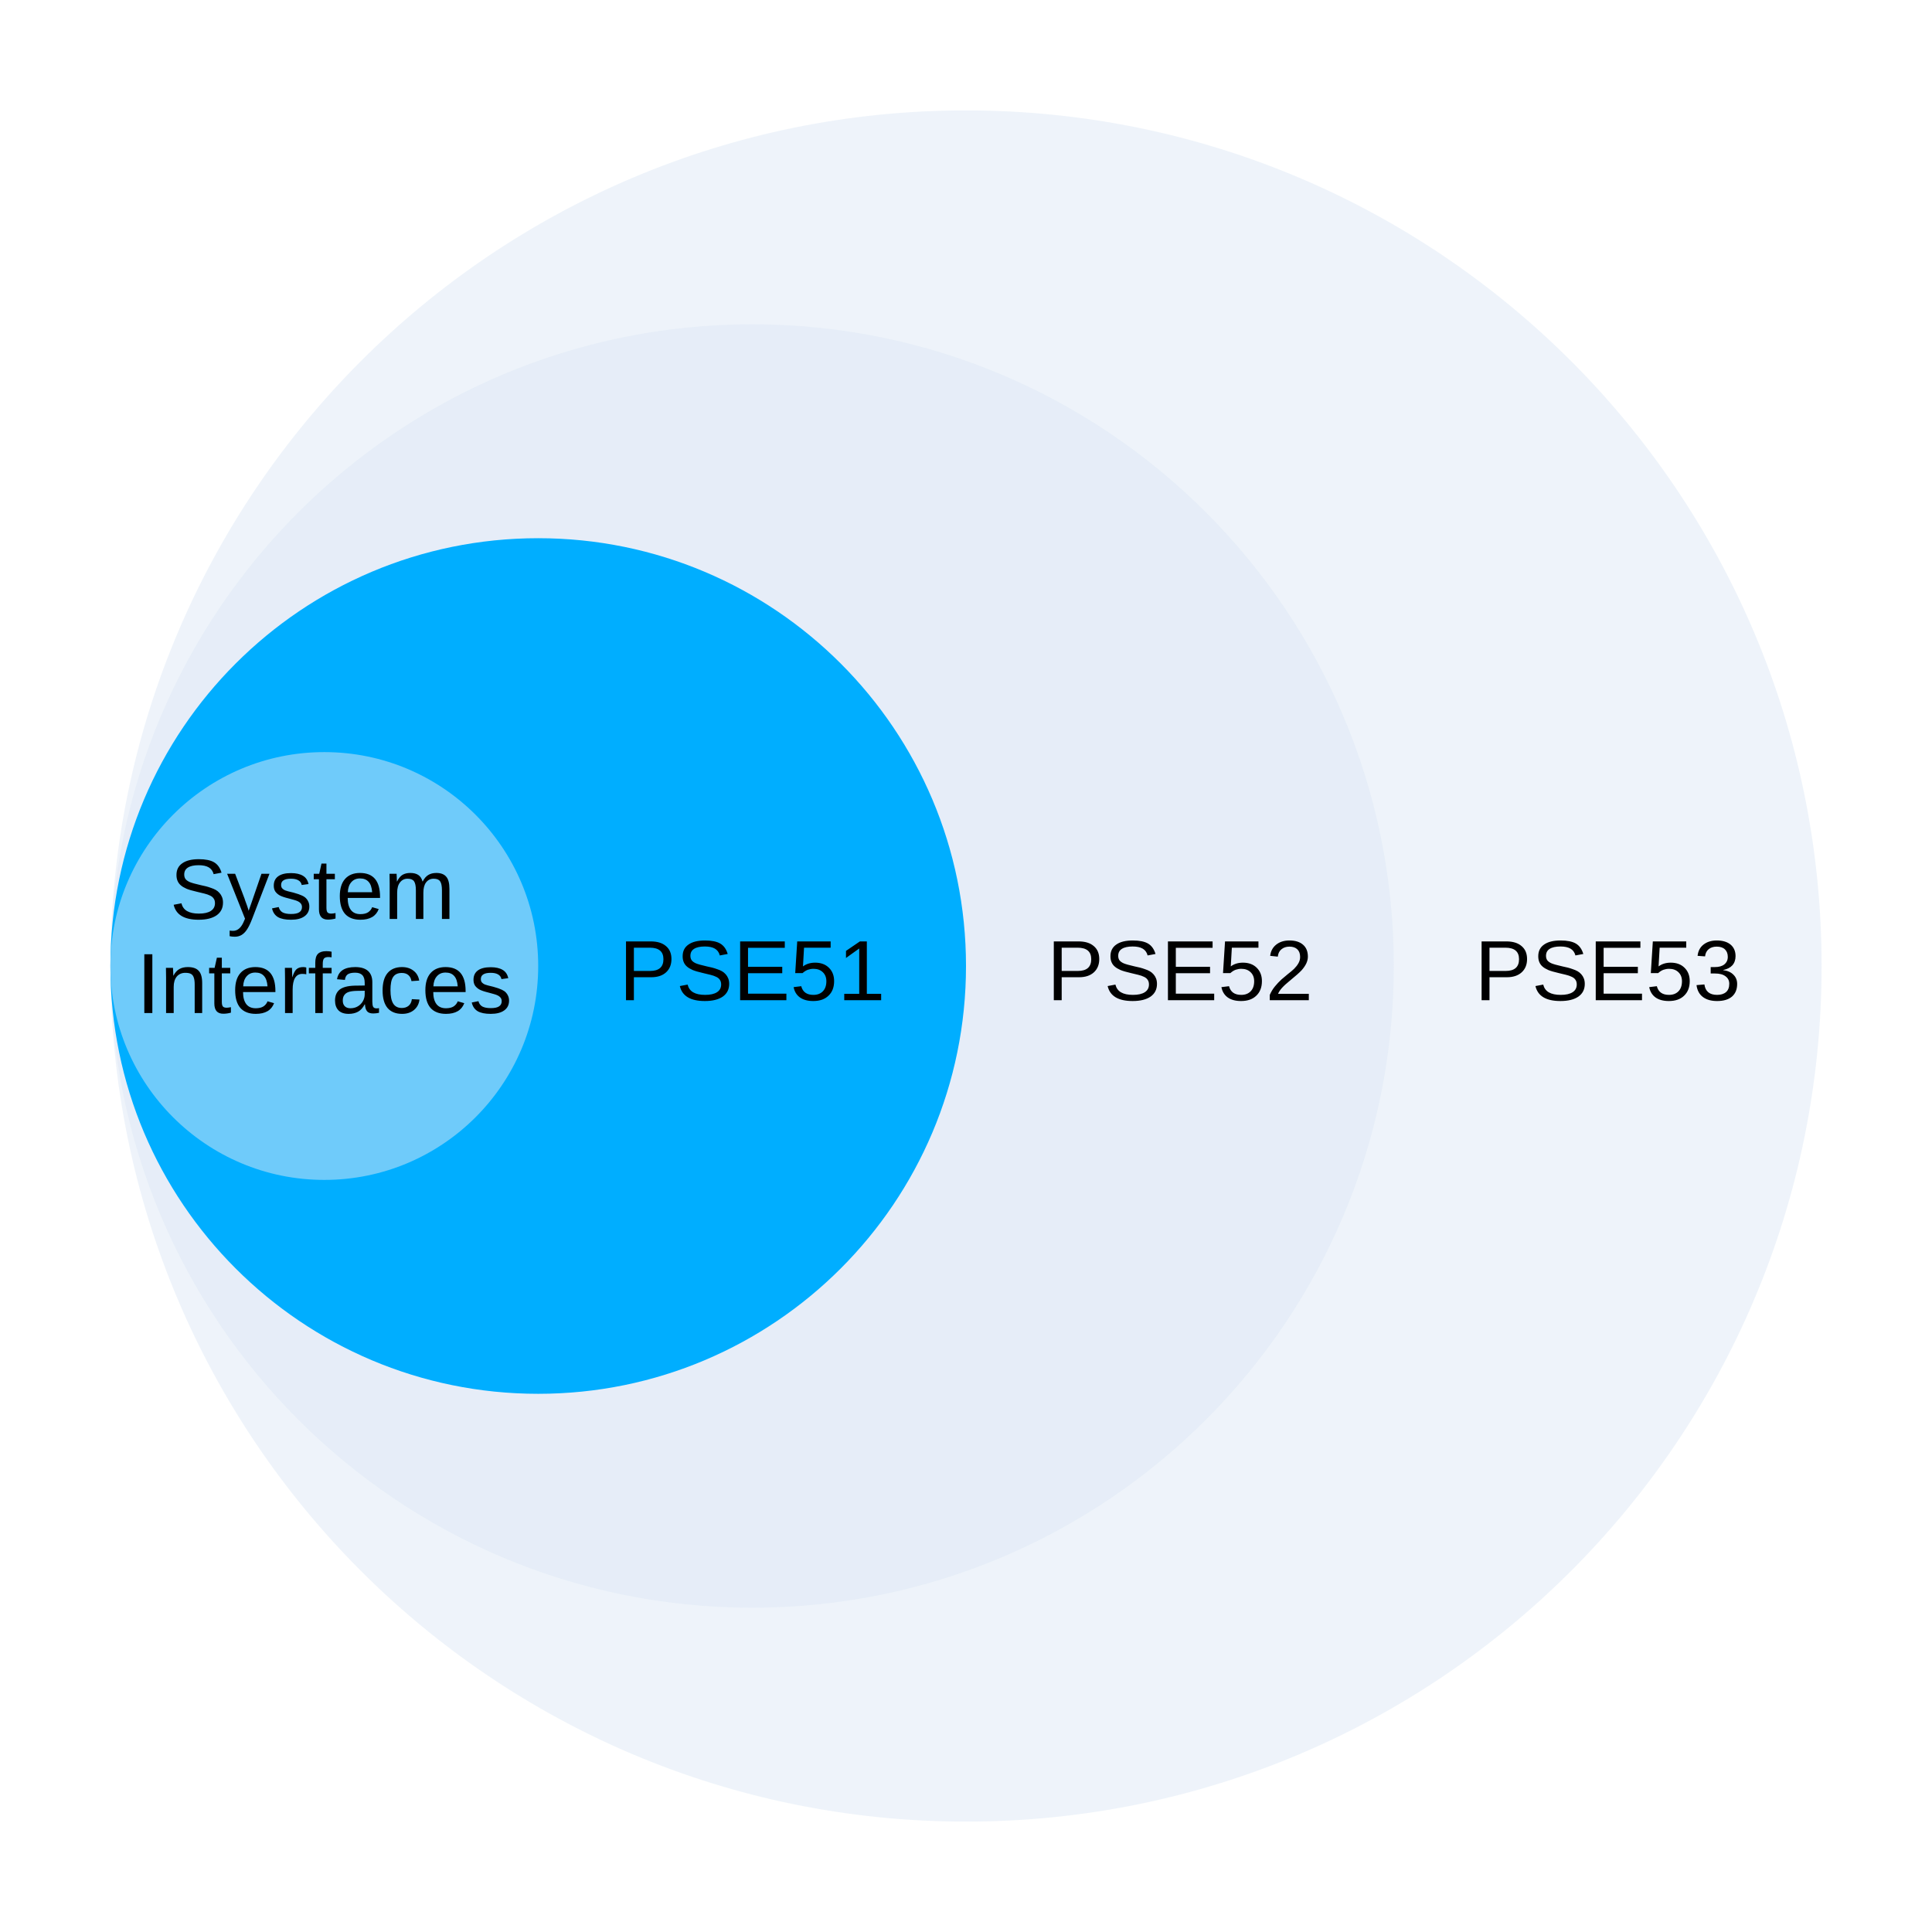
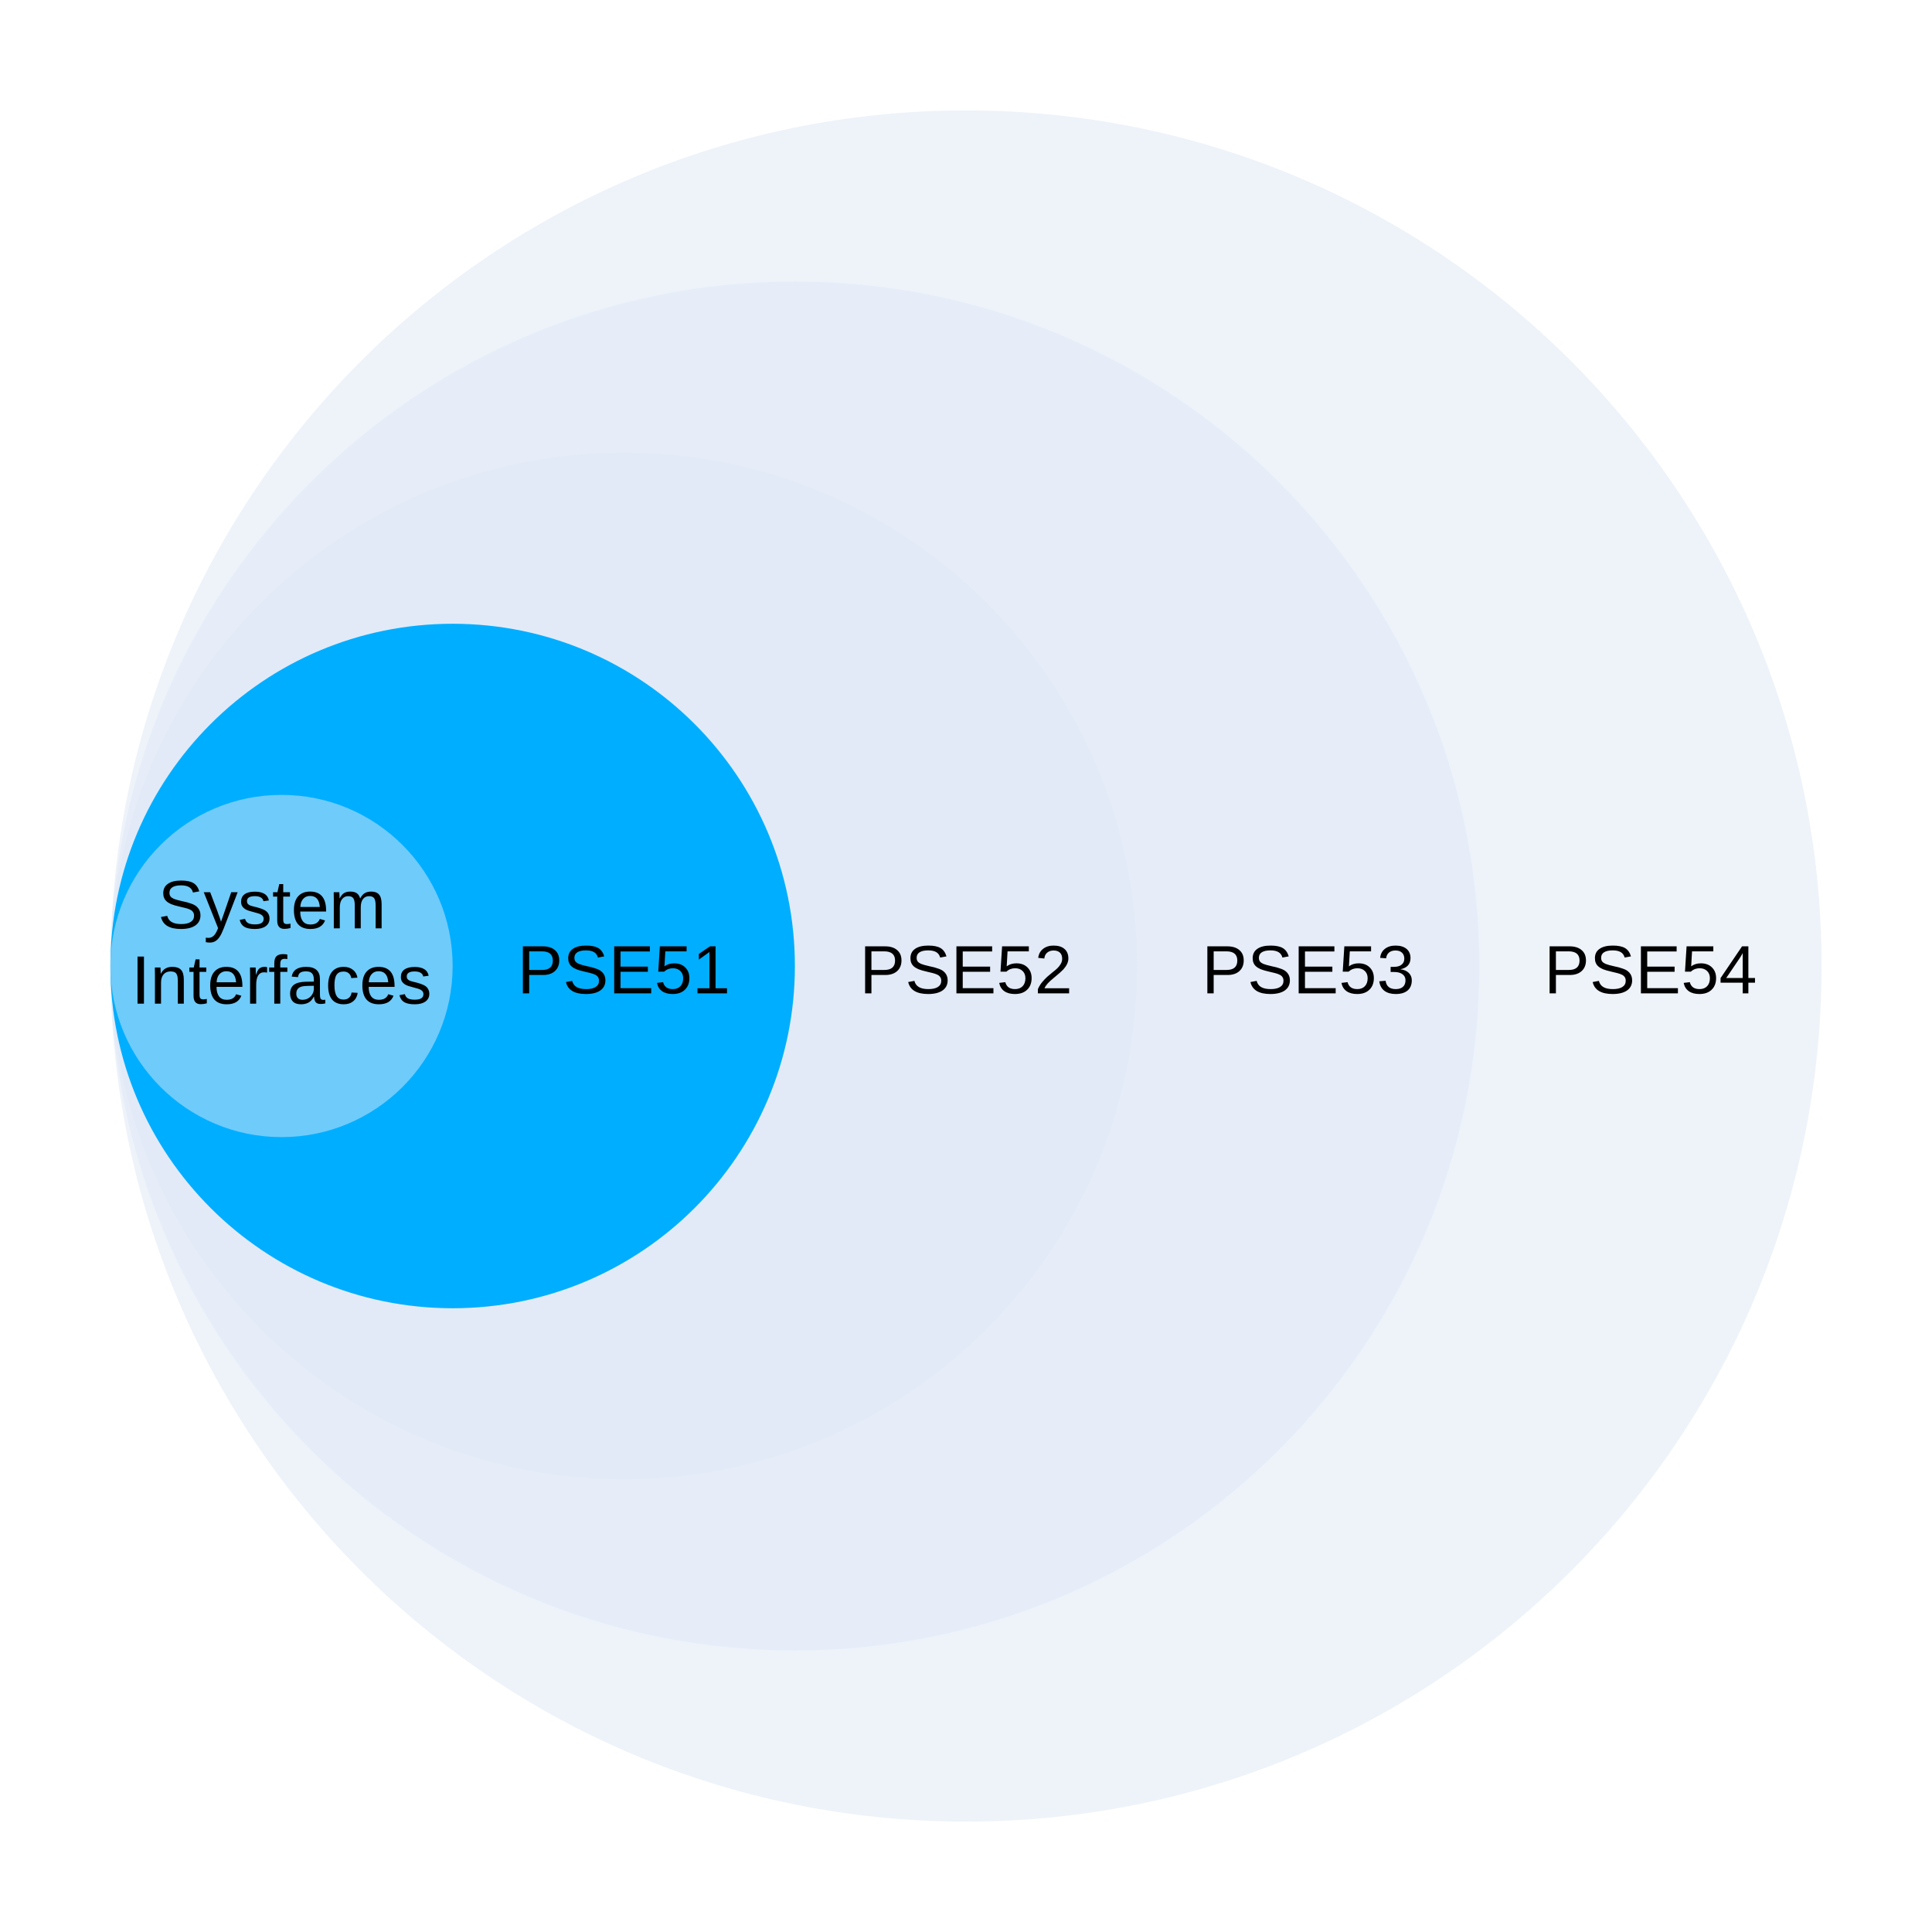
- <svg xmlns="http://www.w3.org/2000/svg" xmlns:xlink="http://www.w3.org/1999/xlink" version="1.1" viewBox="-112.903 -112.903 225.805 225.805">
+ <svg xmlns="http://www.w3.org/2000/svg" xmlns:xlink="http://www.w3.org/1999/xlink" version="1.1" viewBox="-141.128 -141.128 282.256 282.256">
  <style>
    .aep-tab-link { cursor: pointer; }
    .aep-tab-link:hover { opacity: 0.85; }
  </style>
-   <circle cx="0" cy="0" fill="#dde8f5" opacity="0.5" r="100" />
-   <circle cx="-25" cy="0" fill="#dde8f5" opacity="0.5" r="75" />
-   <circle cx="-50" cy="0" fill="#00aeff" r="50" />
-   <circle cx="-75" cy="0" fill="#dde8f5" opacity="0.5" r="25" />
+   <circle cx="0" cy="0" fill="#dde8f5" opacity="0.5" r="125" />
+   <circle cx="-25" cy="0" fill="#dde8f5" opacity="0.5" r="100" />
+   <circle cx="-50" cy="0" fill="#dde8f5" opacity="0.5" r="75" />
+   <circle cx="-75" cy="0" fill="#00aeff" r="50" />
+   <circle cx="-100" cy="0" fill="#dde8f5" opacity="0.5" r="25" />
  <g font-family="Arial" font-size="10" text-anchor="middle">
    <a class="aep-tab-link" xlink:href="#posix-aep-system-interfaces" data-aep-tab="posix-aep-system-interfaces">
-       <text x="-75" y="0">
-         <tspan x="-75" dy="-0.55em">System</tspan>
-         <tspan x="-75" dy="1.1em">Interfaces</tspan>
+       <text x="-100" y="0">
+         <tspan x="-100" dy="-0.55em">System</tspan>
+         <tspan x="-100" dy="1.1em">Interfaces</tspan>
      </text>
    </a>
    <a class="aep-tab-link" xlink:href="#posix-aep-pse51" data-aep-tab="posix-aep-pse51">
-       <text x="-25" y="4">PSE51</text>
+       <text x="-50" y="4">PSE51</text>
    </a>
    <a class="aep-tab-link" xlink:href="#posix-aep-pse52" data-aep-tab="posix-aep-pse52">
-       <text x="25" y="4">PSE52</text>
+       <text x="0" y="4">PSE52</text>
    </a>
    <a class="aep-tab-link" xlink:href="#posix-aep-pse53" data-aep-tab="posix-aep-pse53">
-       <text x="75" y="4">PSE53</text>
+       <text x="50" y="4">PSE53</text>
+     </a>
+     <a class="aep-tab-link" xlink:href="#posix-aep-pse54" data-aep-tab="posix-aep-pse54">
+       <text x="100" y="4">PSE54</text>
    </a>
  </g>
</svg>
